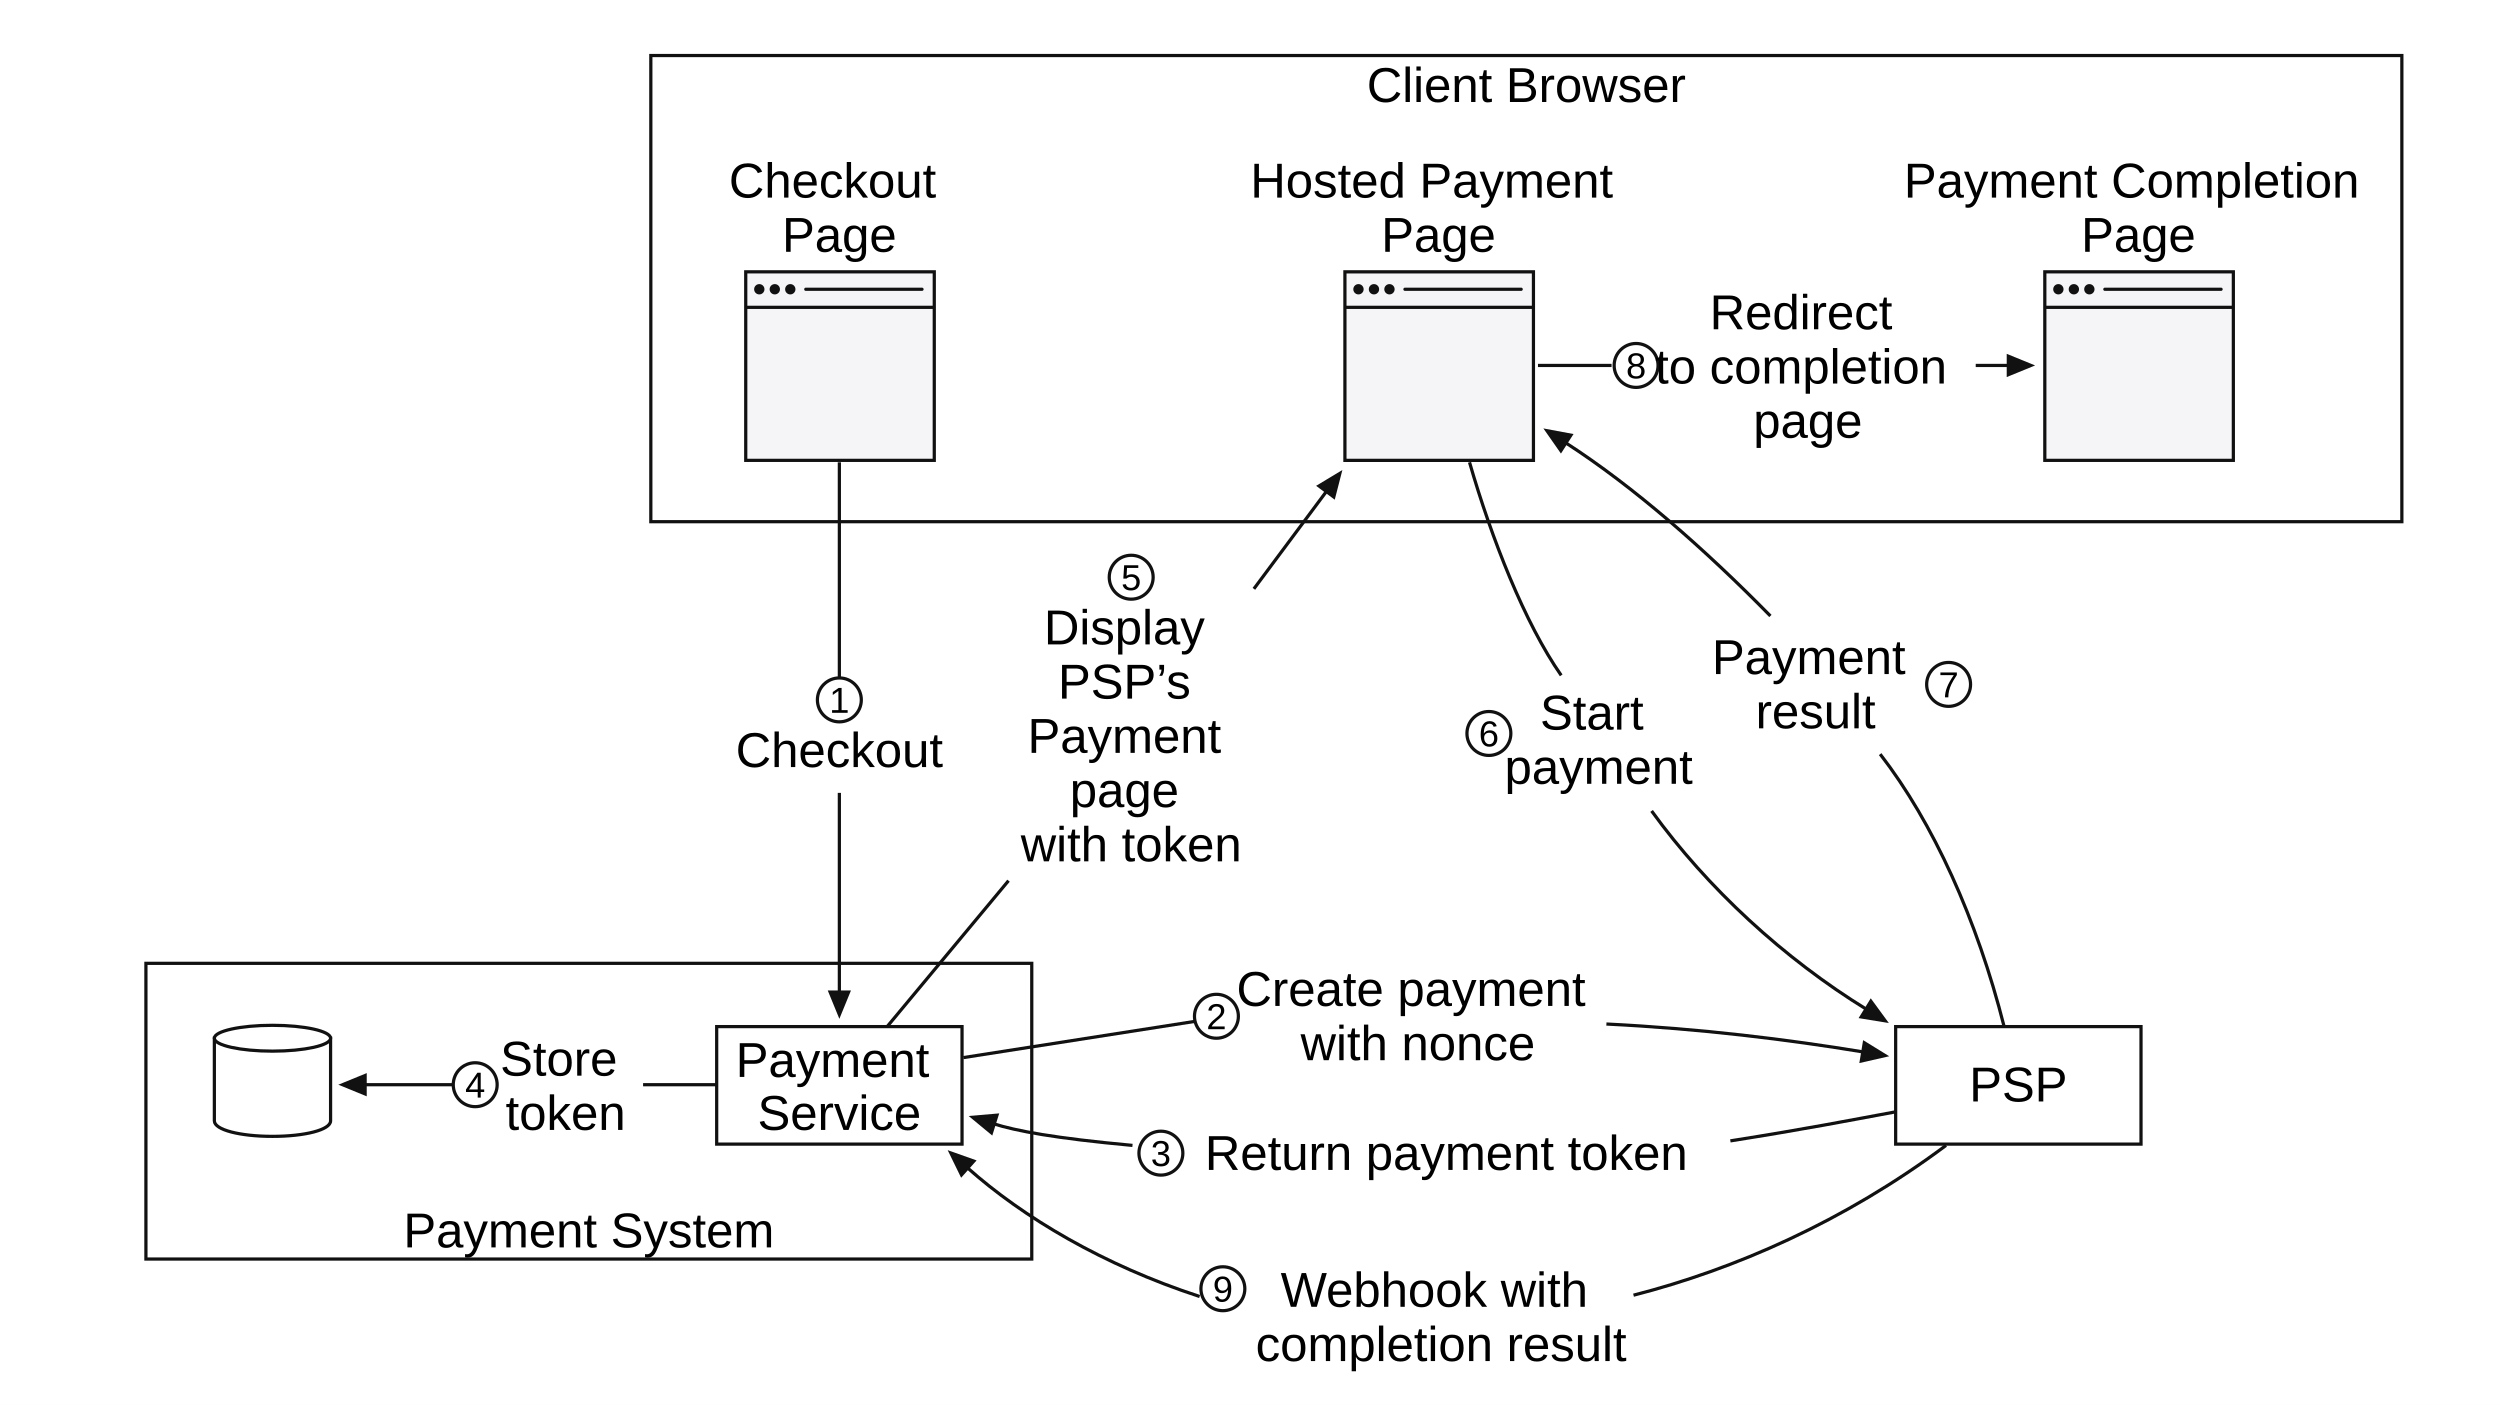
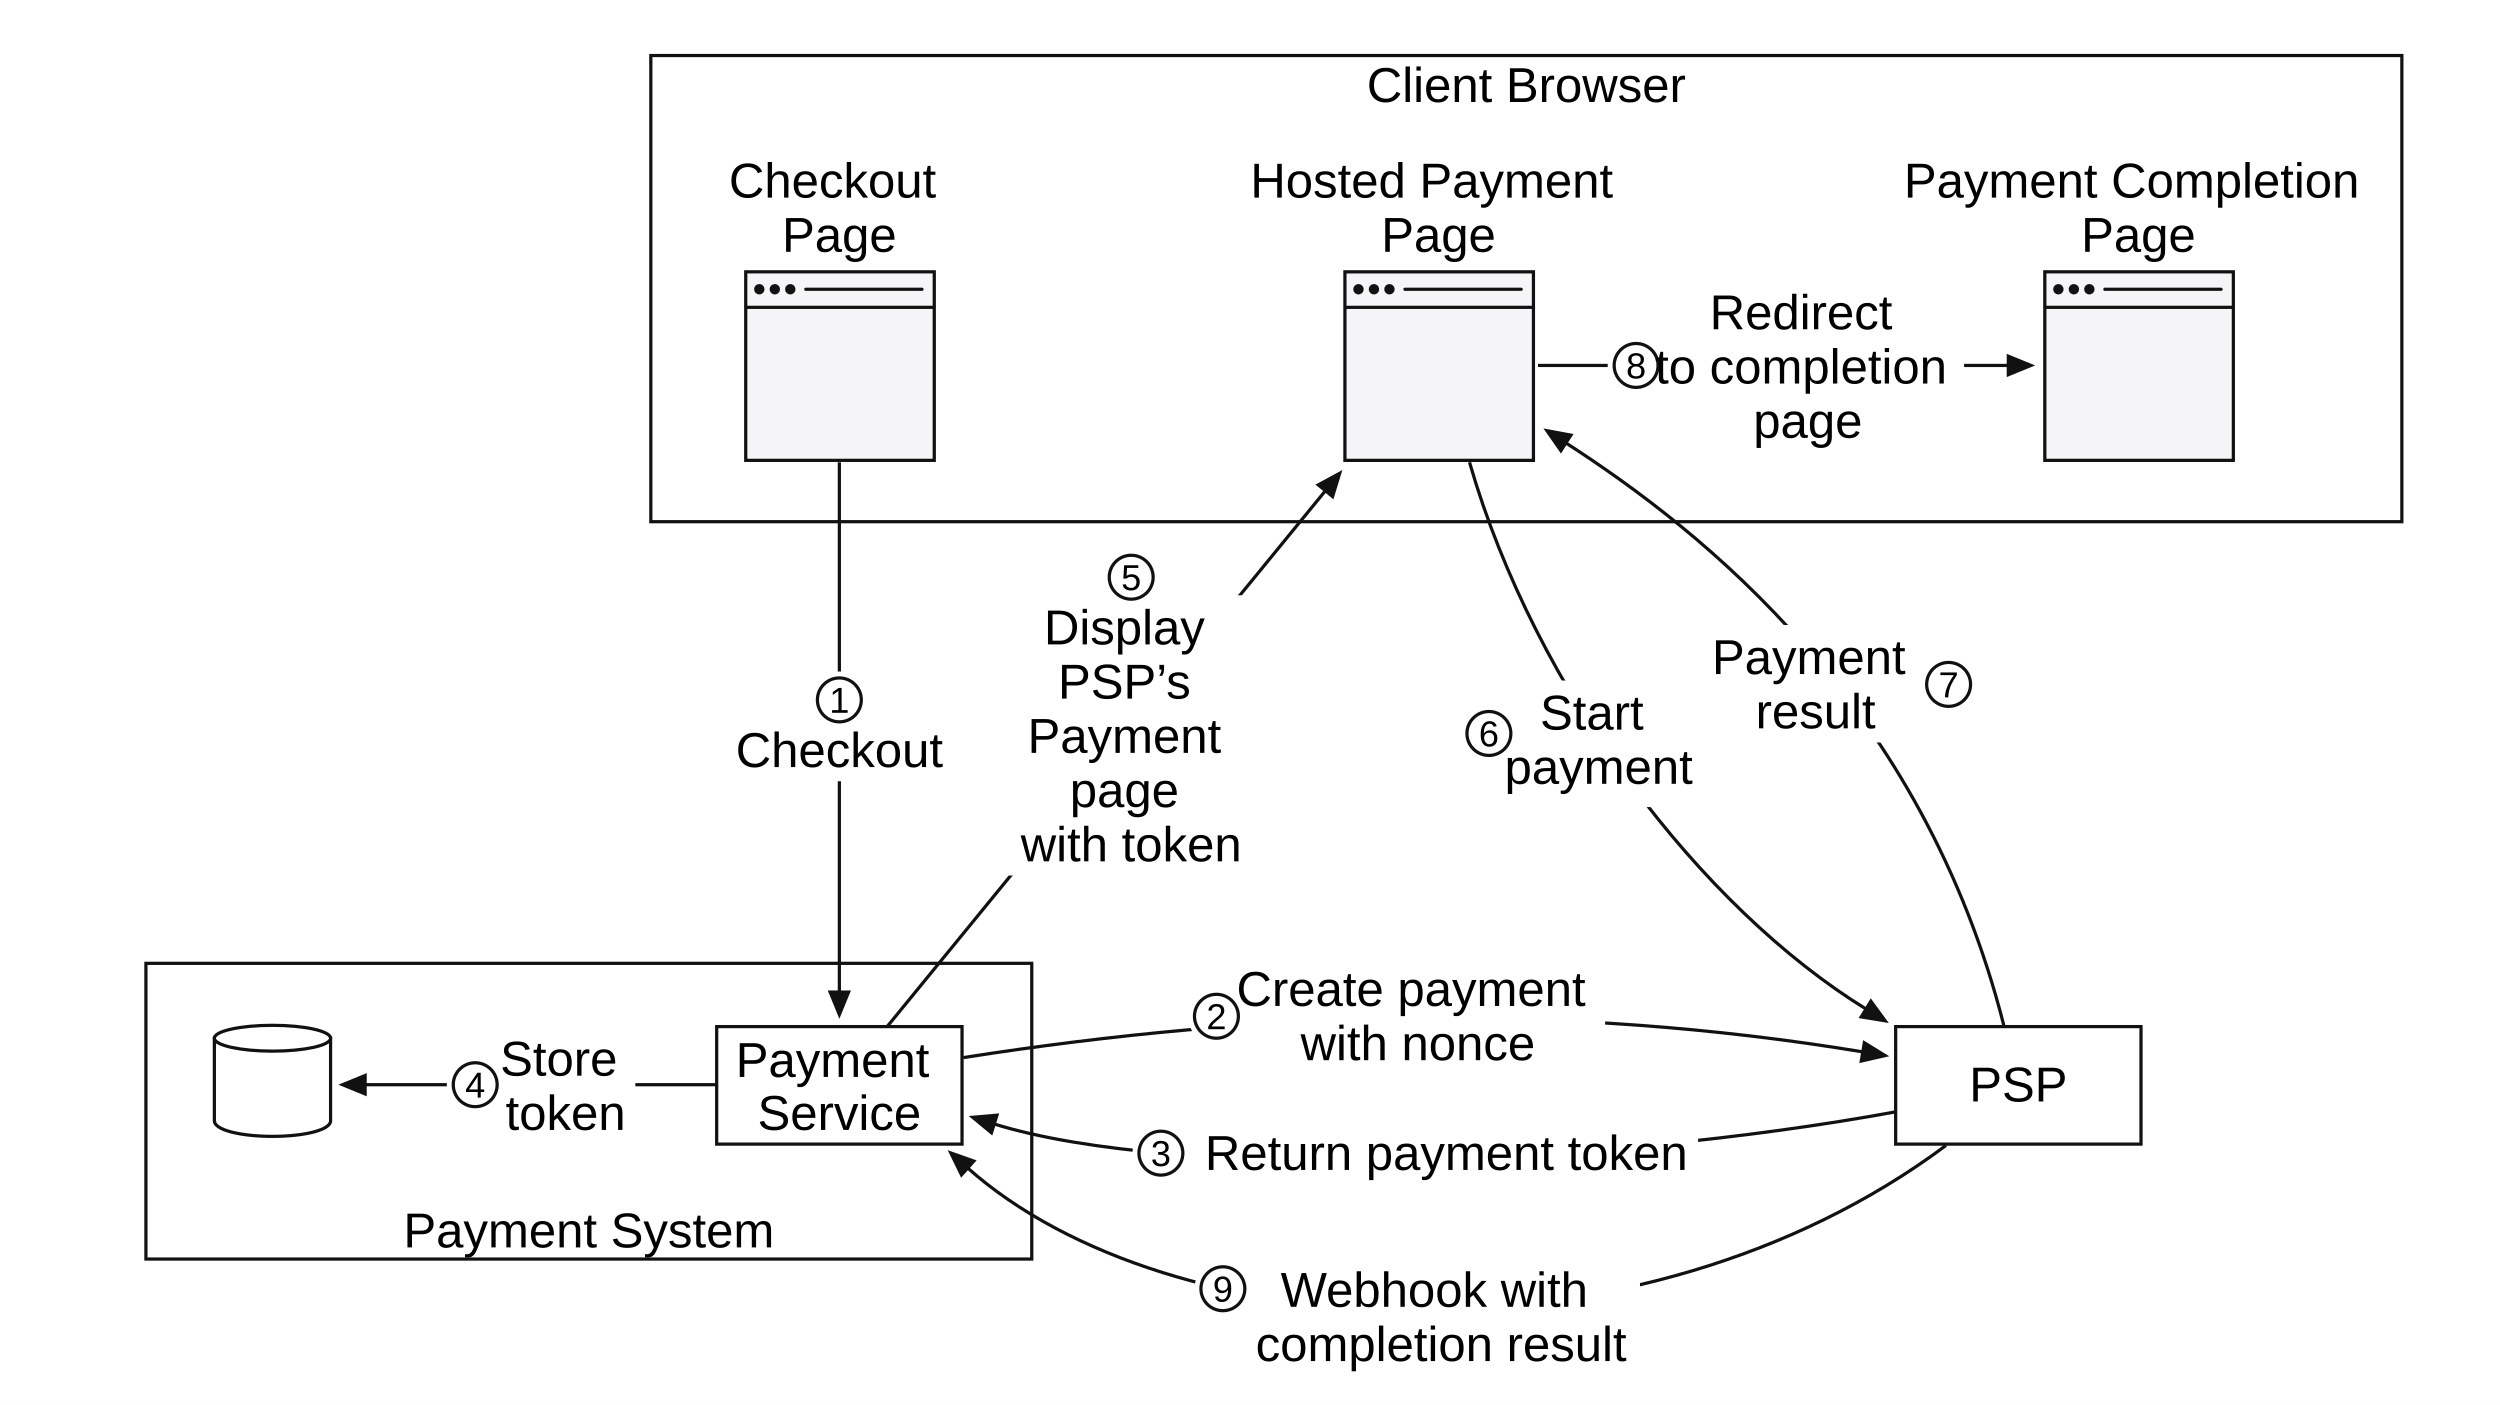
<svg xmlns="http://www.w3.org/2000/svg" width="1936" height="1088" viewBox="0 0 1936 1088" role="img" aria-labelledby="title desc">
  <defs>
    <style>
      text{font-family:Arial,Helvetica,"Liberation Sans",sans-serif;fill:#000;font-weight:400}
      .group{fill:#fff;stroke:#111;stroke-width:2.5}
      .node{fill:#fff;stroke:#111;stroke-width:2.5}
      .browser-fill{fill:#f5f4f7}
      .line{fill:none;stroke:#111;stroke-width:2.5}
      .heading{font-size:38px;text-anchor:middle}
      .label{font-size:38px;text-anchor:middle}
      .node-label{font-size:38px;text-anchor:middle}
      .step-number{font-size:28px;text-anchor:middle}
+       .label-background{fill:#fff;stroke:none}
    </style>
    <marker id="arrowhead" markerWidth="22" markerHeight="18" viewBox="0 0 22 18" refX="2" refY="9" orient="auto" markerUnits="userSpaceOnUse">
      <path d="M0 0 L22 9 L0 18 Z" fill="#111" />
    </marker>
    <symbol id="browser-window" viewBox="0 0 149 149">
      <rect class="browser-fill" x="1.5" y="1.5" width="146" height="146" stroke="#111" stroke-width="2.5" />
      <path d="M1.5 29 H147.5" class="line" />
      <circle cx="12" cy="15" r="4" fill="#111" />
      <circle cx="24" cy="15" r="4" fill="#111" />
      <circle cx="36" cy="15" r="4" fill="#111" />
      <path d="M48 15 H138" class="line" stroke-linecap="round" />
    </symbol>
  </defs>
  <rect width="1936" height="1088" fill="#fff" />
  <rect id="client-browser-boundary" class="group" x="504" y="43" width="1356" height="361" />
  <rect id="payment-system-boundary" class="group" x="113" y="746" width="686" height="229" />
  <g id="workflow-connectors">
-     <path id="checkout-request-upper-shaft" class="line" data-connector="true" d="M650 358 V525" />
-     <path id="checkout-request-lower-shaft" class="line" data-connector="true" d="M650 614 V769" marker-end="url(#arrowhead)" />
-     <path id="create-payment-source-shaft" class="line" data-connector="true" d="M746 819 L925 791" />
-     <path id="create-payment-target-shaft" class="line" data-connector="true" d="M1244 793 C1316.7 796.6 1384.6 805 1443.3 814.7" marker-end="url(#arrowhead)" />
-     <path id="return-token-source-shaft" class="line" data-connector="true" d="M1468 861 C1430 868 1400 874 1340 883.5" />
-     <path id="return-token-target-shaft" class="line" data-connector="true" d="M877 887 C816.2 881.4 787.1 875.8 769.2 870.2" marker-end="url(#arrowhead)" />
-     <path id="store-token-source-shaft" class="line" data-connector="true" d="M555 840 H498" />
-     <path id="store-token-target-shaft" class="line" data-connector="true" d="M353 840 H282" marker-end="url(#arrowhead)" />
-     <path id="display-page-source-shaft" class="line" data-connector="true" d="M687 795 L781 682" />
-     <path id="display-page-target-shaft" class="line" data-connector="true" d="M971 456 L1027.6 380" marker-end="url(#arrowhead)" />
-     <path id="start-payment-source-shaft" class="line" data-connector="true" d="M1138 358 C1155 417 1181 483 1209 523" />
-     <path id="start-payment-target-shaft" class="line" data-connector="true" d="M1279 628 C1322.2 687.7 1381.4 742.3 1445.7 781.8" marker-end="url(#arrowhead)" />
-     <path id="payment-result-source-shaft" class="line" data-connector="true" d="M1552 795 C1531 712 1497 637 1456 584" />
-     <path id="payment-result-target-shaft" class="line" data-connector="true" d="M1371 477 C1320.4 425.5 1265.7 377.2 1212 342.6" marker-end="url(#arrowhead)" />
-     <path id="redirect-source-shaft" class="line" data-connector="true" d="M1191 283 H1248" />
-     <path id="redirect-target-shaft" class="line" data-connector="true" d="M1530 283 H1556" marker-end="url(#arrowhead)" />
-     <path id="webhook-source-shaft" class="line" data-connector="true" d="M1507 887 C1428 946 1343 983 1265 1003" />
-     <path id="webhook-target-shaft" class="line" data-connector="true" d="M929 1004 C854.7 979.8 792.4 942.9 748.8 904" marker-end="url(#arrowhead)" />
+     <path id="checkout-request-shaft" class="line" data-connector="true" d="M650 358 V769" marker-end="url(#arrowhead)" />
+     <path id="create-payment-shaft" class="line" data-connector="true" d="M746 819 C978.7 782.6 1208.5 775.9 1443.3 814.7" marker-end="url(#arrowhead)" />
+     <path id="return-token-shaft" class="line" data-connector="true" d="M1468 861 C1240 903 912.4 915 769.2 870.2" marker-end="url(#arrowhead)" />
+     <path id="store-token-shaft" class="line" data-connector="true" d="M555 840 H282" marker-end="url(#arrowhead)" />
+     <path id="display-page-shaft" class="line" data-connector="true" d="M687 795 L1026.884 379.441" marker-end="url(#arrowhead)" />
+     <path id="start-payment-shaft" class="line" data-connector="true" d="M1138 358 C1189 535 1317.1 702.8 1445.7 781.8" marker-end="url(#arrowhead)" />
+     <path id="payment-result-shaft" class="line" data-connector="true" d="M1552 795 C1489 546 1319.4 411.8 1212 342.6" marker-end="url(#arrowhead)" />
+     <path id="redirect-shaft" class="line" data-connector="true" d="M1191 283 H1556" marker-end="url(#arrowhead)" />
+     <path id="webhook-shaft" class="line" data-connector="true" d="M1507 887 C1270 1064 906.16 1044.397 748.8 904" marker-end="url(#arrowhead)" />
  </g>
  <g id="checkout-page">
    <text class="heading" x="650" y="153">
      <tspan x="650">Checkout</tspan>
      <tspan x="650" dy="42">Page</tspan>
    </text>
    <use href="#browser-window" x="576" y="209" width="149" height="149" />
  </g>
  <g id="hosted-payment-page">
    <text class="heading" x="1114" y="153">
      <tspan x="1114">Hosted Payment</tspan>
      <tspan x="1114" dy="42">Page</tspan>
    </text>
    <use href="#browser-window" x="1040" y="209" width="149" height="149" />
  </g>
  <g id="completion-page">
    <text class="heading" x="1656" y="153">
      <tspan x="1656">Payment Completion</tspan>
      <tspan x="1656" dy="42">Page</tspan>
    </text>
    <use href="#browser-window" x="1582" y="209" width="149" height="149" />
  </g>
  <g id="token-database">
    <path class="node" d="M166 804 V868 C166 875 186 880 211 880 C236 880 256 875 256 868 V804 Z" />
    <ellipse class="node" cx="211" cy="804" rx="45" ry="10" />
  </g>
  <g id="payment-service">
    <rect class="node" x="555" y="795" width="190" height="91" />
    <text class="node-label" x="650" y="834">
      <tspan x="650">Payment</tspan>
      <tspan x="650" dy="41">Service</tspan>
    </text>
  </g>
  <g id="payment-service-provider">
    <rect class="node" x="1468" y="795" width="190" height="91" />
    <text class="node-label" x="1563" y="853">PSP</text>
  </g>
  <text id="client-browser-title" class="heading" x="1182" y="79">Client Browser</text>
  <text id="payment-system-title" class="heading" x="456" y="966">Payment System</text>
  <g id="workflow-labels">
    <g id="step-1">
+       <rect class="label-background" x="561" y="556" width="179" height="49" />
+       <circle class="label-background" cx="650" cy="542" r="22" />
      <circle class="node" cx="650" cy="542" r="17" />
      <text class="step-number" x="650" y="552">1</text>
      <text class="label" x="650" y="594">Checkout</text>
    </g>
    <g id="step-2">
+       <rect class="label-background" x="954" y="741" width="289" height="91" />
+       <circle class="label-background" cx="942" cy="787" r="22" />
      <circle class="node" cx="942" cy="787" r="17" />
      <text class="step-number" x="942" y="797">2</text>
      <text class="label" x="1098" y="779">
        <tspan x="1098">Create payment</tspan>
        <tspan x="1098" dy="42">with nonce</tspan>
      </text>
    </g>
    <g id="step-3">
+       <rect class="label-background" x="919" y="868" width="396" height="56" />
+       <circle class="label-background" cx="899" cy="893" r="22" />
      <circle class="node" cx="899" cy="893" r="17" />
      <text class="step-number" x="899" y="903">3</text>
      <text class="label" x="1120" y="906">Return payment token</text>
    </g>
    <g id="step-4">
+       <rect class="label-background" x="382" y="795" width="110" height="91" />
+       <circle class="label-background" cx="368" cy="840" r="22" />
      <circle class="node" cx="368" cy="840" r="17" />
      <text class="step-number" x="368" y="850">4</text>
      <text class="label" x="438" y="833">
        <tspan x="438">Store</tspan>
        <tspan x="438" dy="42">token</tspan>
      </text>
    </g>
    <g id="step-5">
+       <rect class="label-background" x="780" y="461" width="189" height="217" />
+       <circle class="label-background" cx="876" cy="447" r="22" />
      <circle class="node" cx="876" cy="447" r="17" />
      <text class="step-number" x="876" y="457">5</text>
      <text class="label" x="876" y="499">
        <tspan x="876">Display</tspan>
        <tspan x="876" dy="42">PSP’s</tspan>
        <tspan x="876" dy="42">Payment</tspan>
        <tspan x="876" dy="42">page</tspan>
        <tspan x="876" dy="42">with token</tspan>
      </text>
    </g>
    <g id="step-6">
+       <rect class="label-background" x="1157" y="527" width="164" height="98" />
+       <circle class="label-background" cx="1153" cy="568" r="22" />
      <circle class="node" cx="1153" cy="568" r="17" />
      <text class="step-number" x="1153" y="578">6</text>
      <text class="label" x="1238" y="565">
        <tspan x="1238">Start</tspan>
        <tspan x="1238" dy="42">payment</tspan>
      </text>
    </g>
    <g id="step-7">
+       <rect class="label-background" x="1323" y="484" width="168" height="91" />
+       <circle class="label-background" cx="1509" cy="530" r="22" />
      <circle class="node" cx="1509" cy="530" r="17" />
      <text class="step-number" x="1509" y="540">7</text>
      <text class="label" x="1406" y="522">
        <tspan x="1406">Payment</tspan>
        <tspan x="1406" dy="42">result</tspan>
      </text>
    </g>
    <g id="step-8">
+       <rect class="label-background" x="1277" y="217" width="244" height="140" />
+       <circle class="label-background" cx="1267" cy="283" r="22" />
      <circle class="node" cx="1267" cy="283" r="17" />
      <text class="step-number" x="1267" y="293">8</text>
      <text class="label" x="1400" y="255">
        <tspan x="1400">Redirect</tspan>
        <tspan x="1400" dy="42">to completion</tspan>
        <tspan x="1400" dy="42">page</tspan>
      </text>
    </g>
    <g id="step-9">
+       <rect class="label-background" x="963" y="974" width="307" height="98" />
+       <circle class="label-background" cx="947" cy="998" r="22" />
      <circle class="node" cx="947" cy="998" r="17" />
      <text class="step-number" x="947" y="1008">9</text>
      <text class="label" x="1116" y="1012">
        <tspan x="1116">Webhook with</tspan>
        <tspan x="1116" dy="42">completion result</tspan>
      </text>
    </g>
  </g>
</svg>
